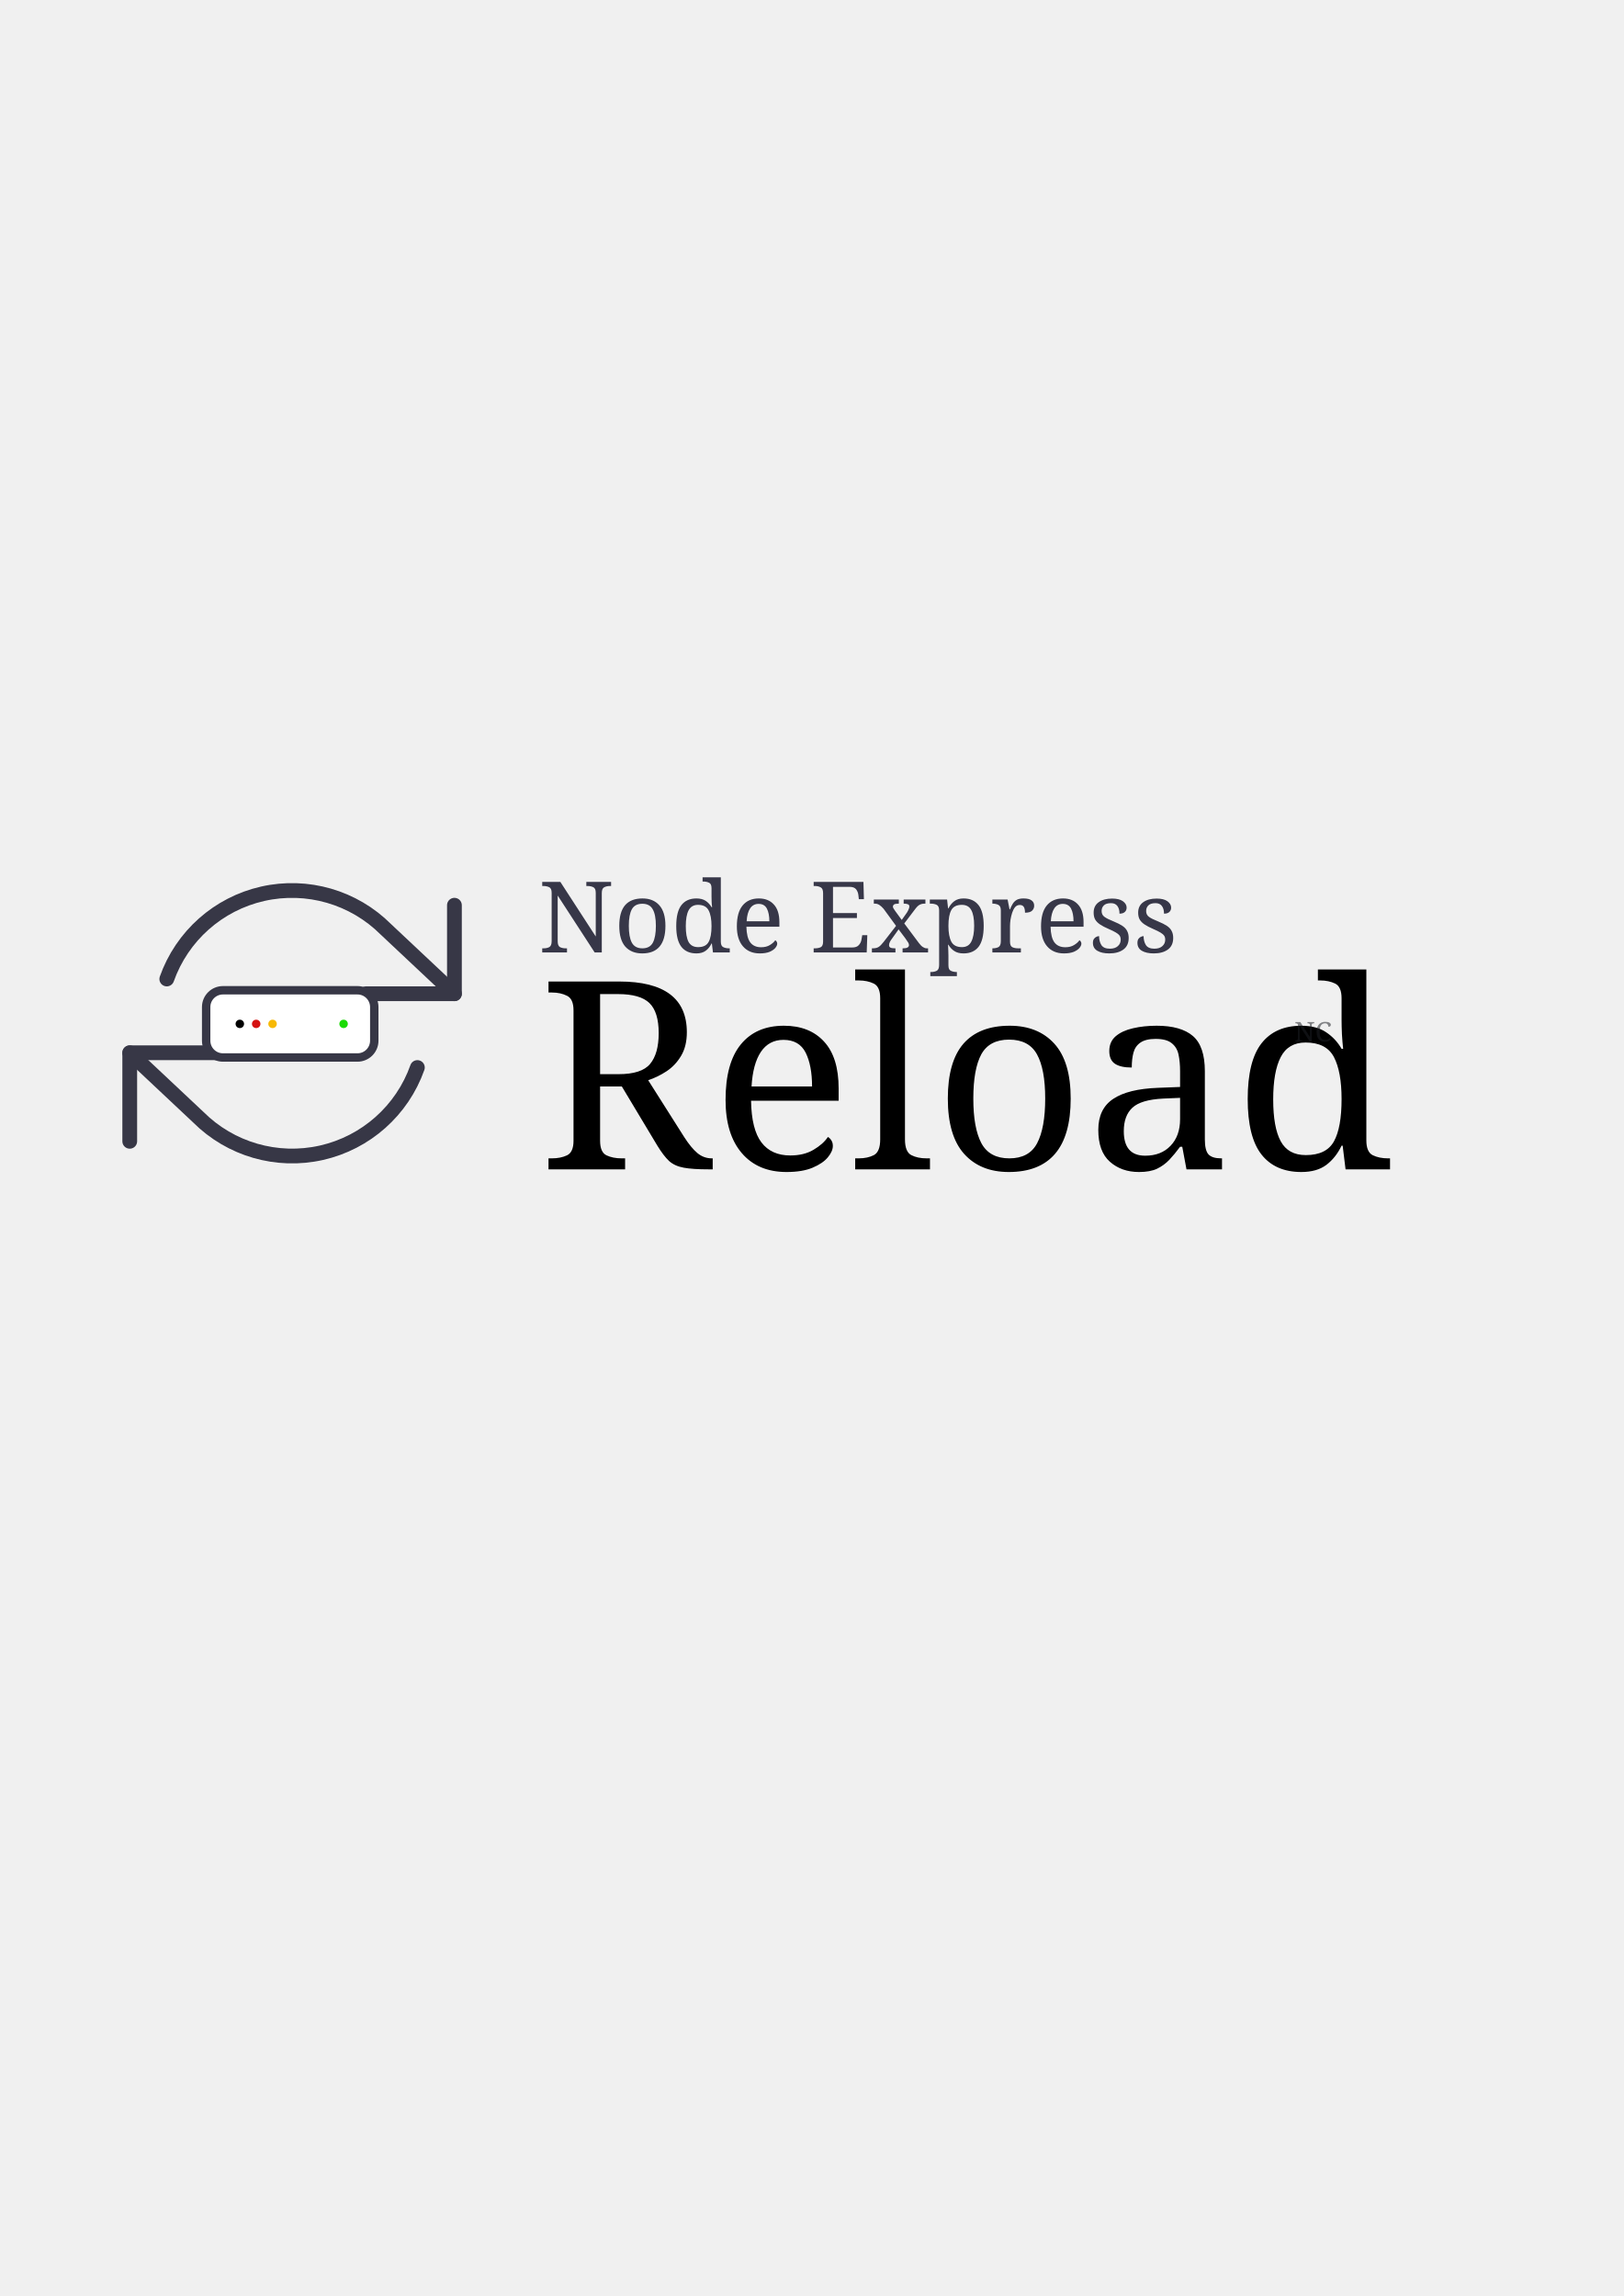
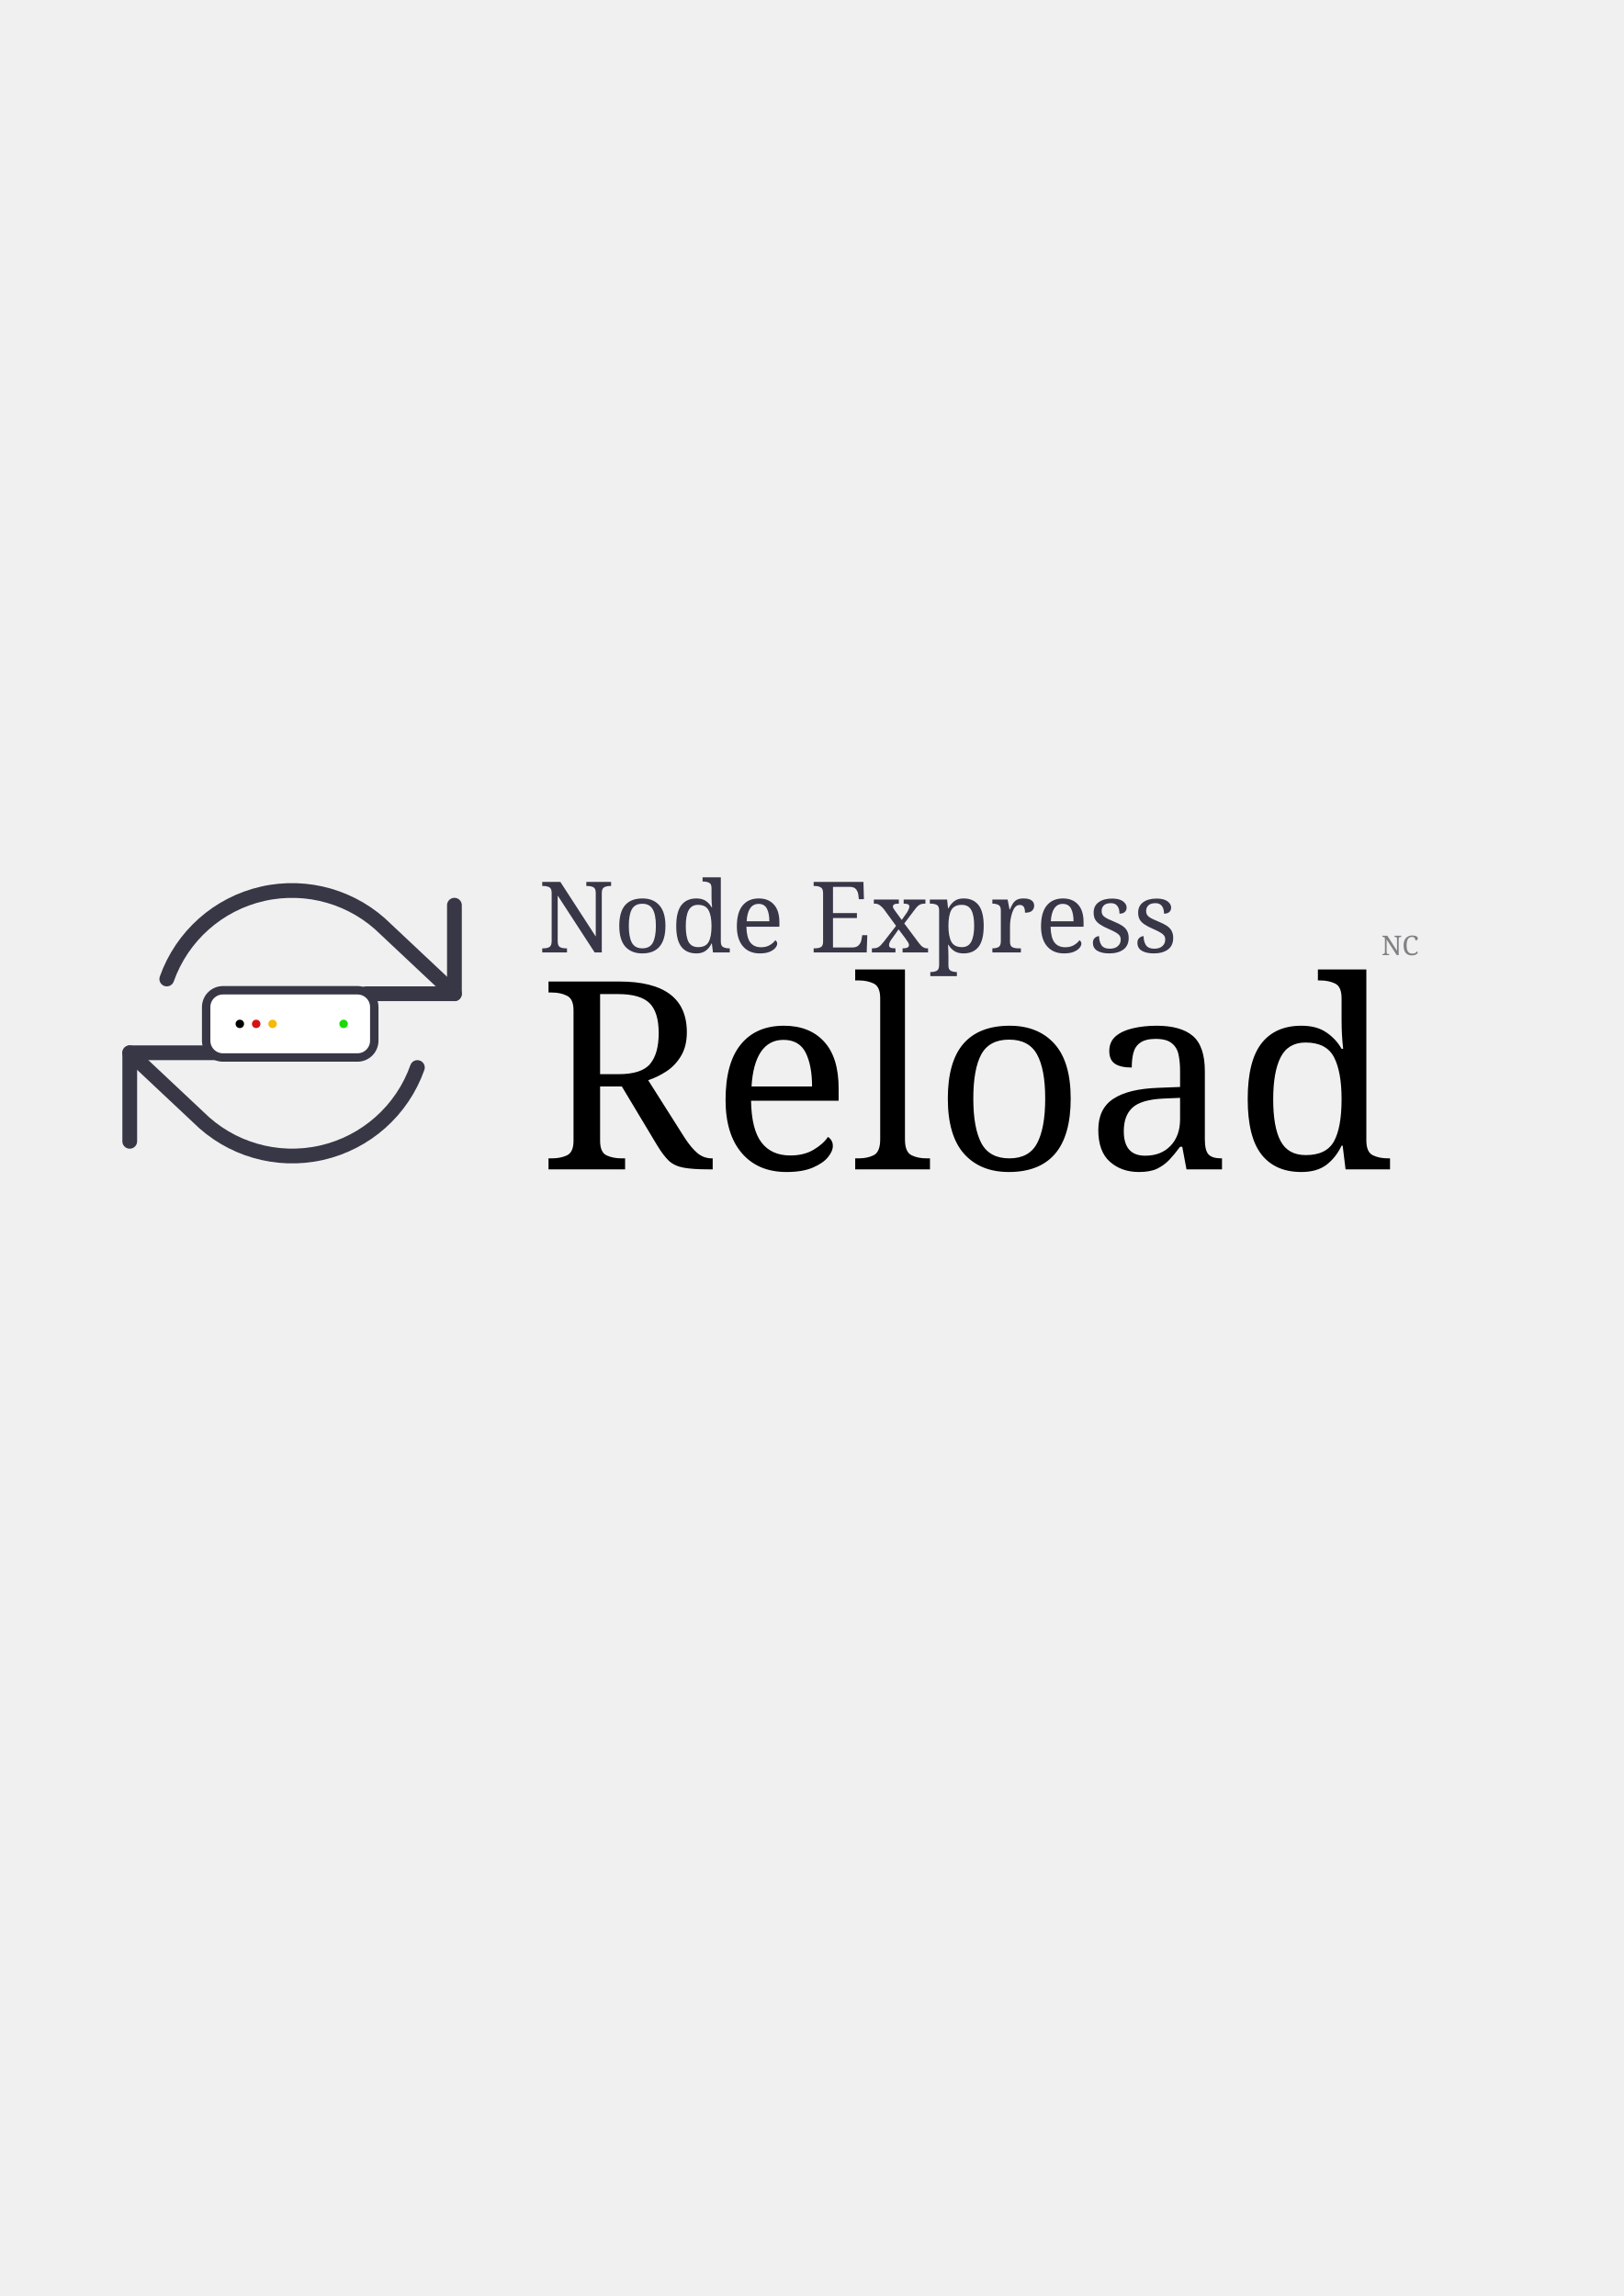
<svg xmlns="http://www.w3.org/2000/svg" width="210mm" height="297mm" viewBox="0 0 210 297" version="1.1" id="svg8">
  <defs id="defs2" />
  <g id="layer1">
    <g style="fill:none;stroke:#373746;stroke-width:1;stroke-linecap:round;stroke-linejoin:round;stroke-opacity:1" id="g10953" transform="matrix(1.908734,0,0,1.908734,14.87135,109.4595)">
      <polyline points="23 4 23 10 17 10" id="polyline10938" style="stroke:#373746;stroke-opacity:1" />
      <polyline points="1 20 1 14 7 14" id="polyline10940" style="stroke:#373746;stroke-opacity:1" />
      <path d="M 3.51,9 A 9,9 0 0 1 18.36,5.64 L 23,10 M 1,14 5.64,18.36 A 9,9 0 0 0 20.49,15" id="path10942" style="stroke:#373746;stroke-opacity:1" />
    </g>
    <text xml:space="preserve" style="font-style:normal;font-variant:normal;font-weight:normal;font-stretch:normal;font-size:14.18px;line-height:0.95;font-family:serif;-inkscape-font-specification:serif;letter-spacing:-0.007px;word-spacing:-0.007px;fill:#6f7c91;fill-opacity:1;stroke:none;stroke-width:0.355" x="69.646" y="123.201" id="text12">
      <tspan id="tspan10" x="69.646" y="123.201" style="font-style:normal;font-variant:normal;font-weight:normal;font-stretch:normal;font-size:12.78px;font-family:serif;-inkscape-font-specification:serif;fill:#373748;stroke-width:0.355">Node Express</tspan>
      <tspan x="69.646" y="151.259" style="font-style:normal;font-variant:normal;font-weight:normal;font-stretch:normal;font-size:34.033px;font-family:serif;-inkscape-font-specification:serif;fill:#000000;stroke-width:0.355" id="tspan14">Reload</tspan>
    </text>
-     <text xml:space="preserve" style="font-style:normal;font-weight:normal;font-size:3.51px;line-height:1.25;font-family:sans-serif;opacity:0.53;fill:#1c1f24;fill-opacity:1;stroke:none;stroke-width:0.088" x="167.398" y="134.728" id="text540">
-       <tspan id="tspan538" x="167.398" y="134.728" style="font-style:normal;font-variant:normal;font-weight:normal;font-stretch:normal;font-family:serif;-inkscape-font-specification:serif;fill:#1c1f24;stroke:none;stroke-width:0.088">NC</tspan>
+     <text xml:space="preserve" style="font-style:normal;font-weight:normal;font-size:3.51px;line-height:1.25;font-family:sans-serif;opacity:0.53;fill:#1c1f24;fill-opacity:1;stroke:none;stroke-width:0.088" x="178.648" y="123.554" id="text540">
+       <tspan id="tspan538" x="178.648" y="123.554" style="font-style:normal;font-variant:normal;font-weight:normal;font-stretch:normal;font-family:serif;-inkscape-font-specification:serif;fill:#1c1f24;stroke:none;stroke-width:0.088">NC</tspan>
    </text>
    <rect x="26.663" y="128.096" width="21.743" height="8.697" rx="2.174" ry="2.174" id="rect9899" style="fill:#ffffff;stroke:#373746;stroke-width:1.087;stroke-linecap:round;stroke-linejoin:round;stroke-opacity:1" />
    <line x1="31.012" y1="132.445" x2="31.022" y2="132.445" id="line9903" style="fill:#ffffff;stroke:#000000;stroke-width:1.087;stroke-linecap:round;stroke-linejoin:round" />
    <line x1="35.245" y1="132.445" x2="35.256" y2="132.445" id="line9903-3" style="font-variation-settings:normal;opacity:1;vector-effect:none;fill:#ffffff;fill-opacity:1;stroke:#f7b905;stroke-width:1.087;stroke-linecap:round;stroke-linejoin:round;stroke-miterlimit:4;stroke-dasharray:none;stroke-dashoffset:0;stroke-opacity:1;-inkscape-stroke:none;stop-color:#000000;stop-opacity:1" />
    <line x1="44.433" y1="132.445" x2="44.443" y2="132.445" id="line9903-3-3" style="font-variation-settings:normal;vector-effect:none;fill:#ffffff;fill-opacity:1;stroke:#1adb04;stroke-width:1.087;stroke-linecap:round;stroke-linejoin:round;stroke-miterlimit:4;stroke-dasharray:none;stroke-dashoffset:0;stroke-opacity:1;-inkscape-stroke:none;stop-color:#000000" />
    <line x1="33.128" y1="132.445" x2="33.139" y2="132.445" id="line9903-3-6" style="fill:#ffff00;stroke:#d51212;stroke-width:1.087;stroke-linecap:round;stroke-linejoin:round;stroke-opacity:1" />
  </g>
</svg>
